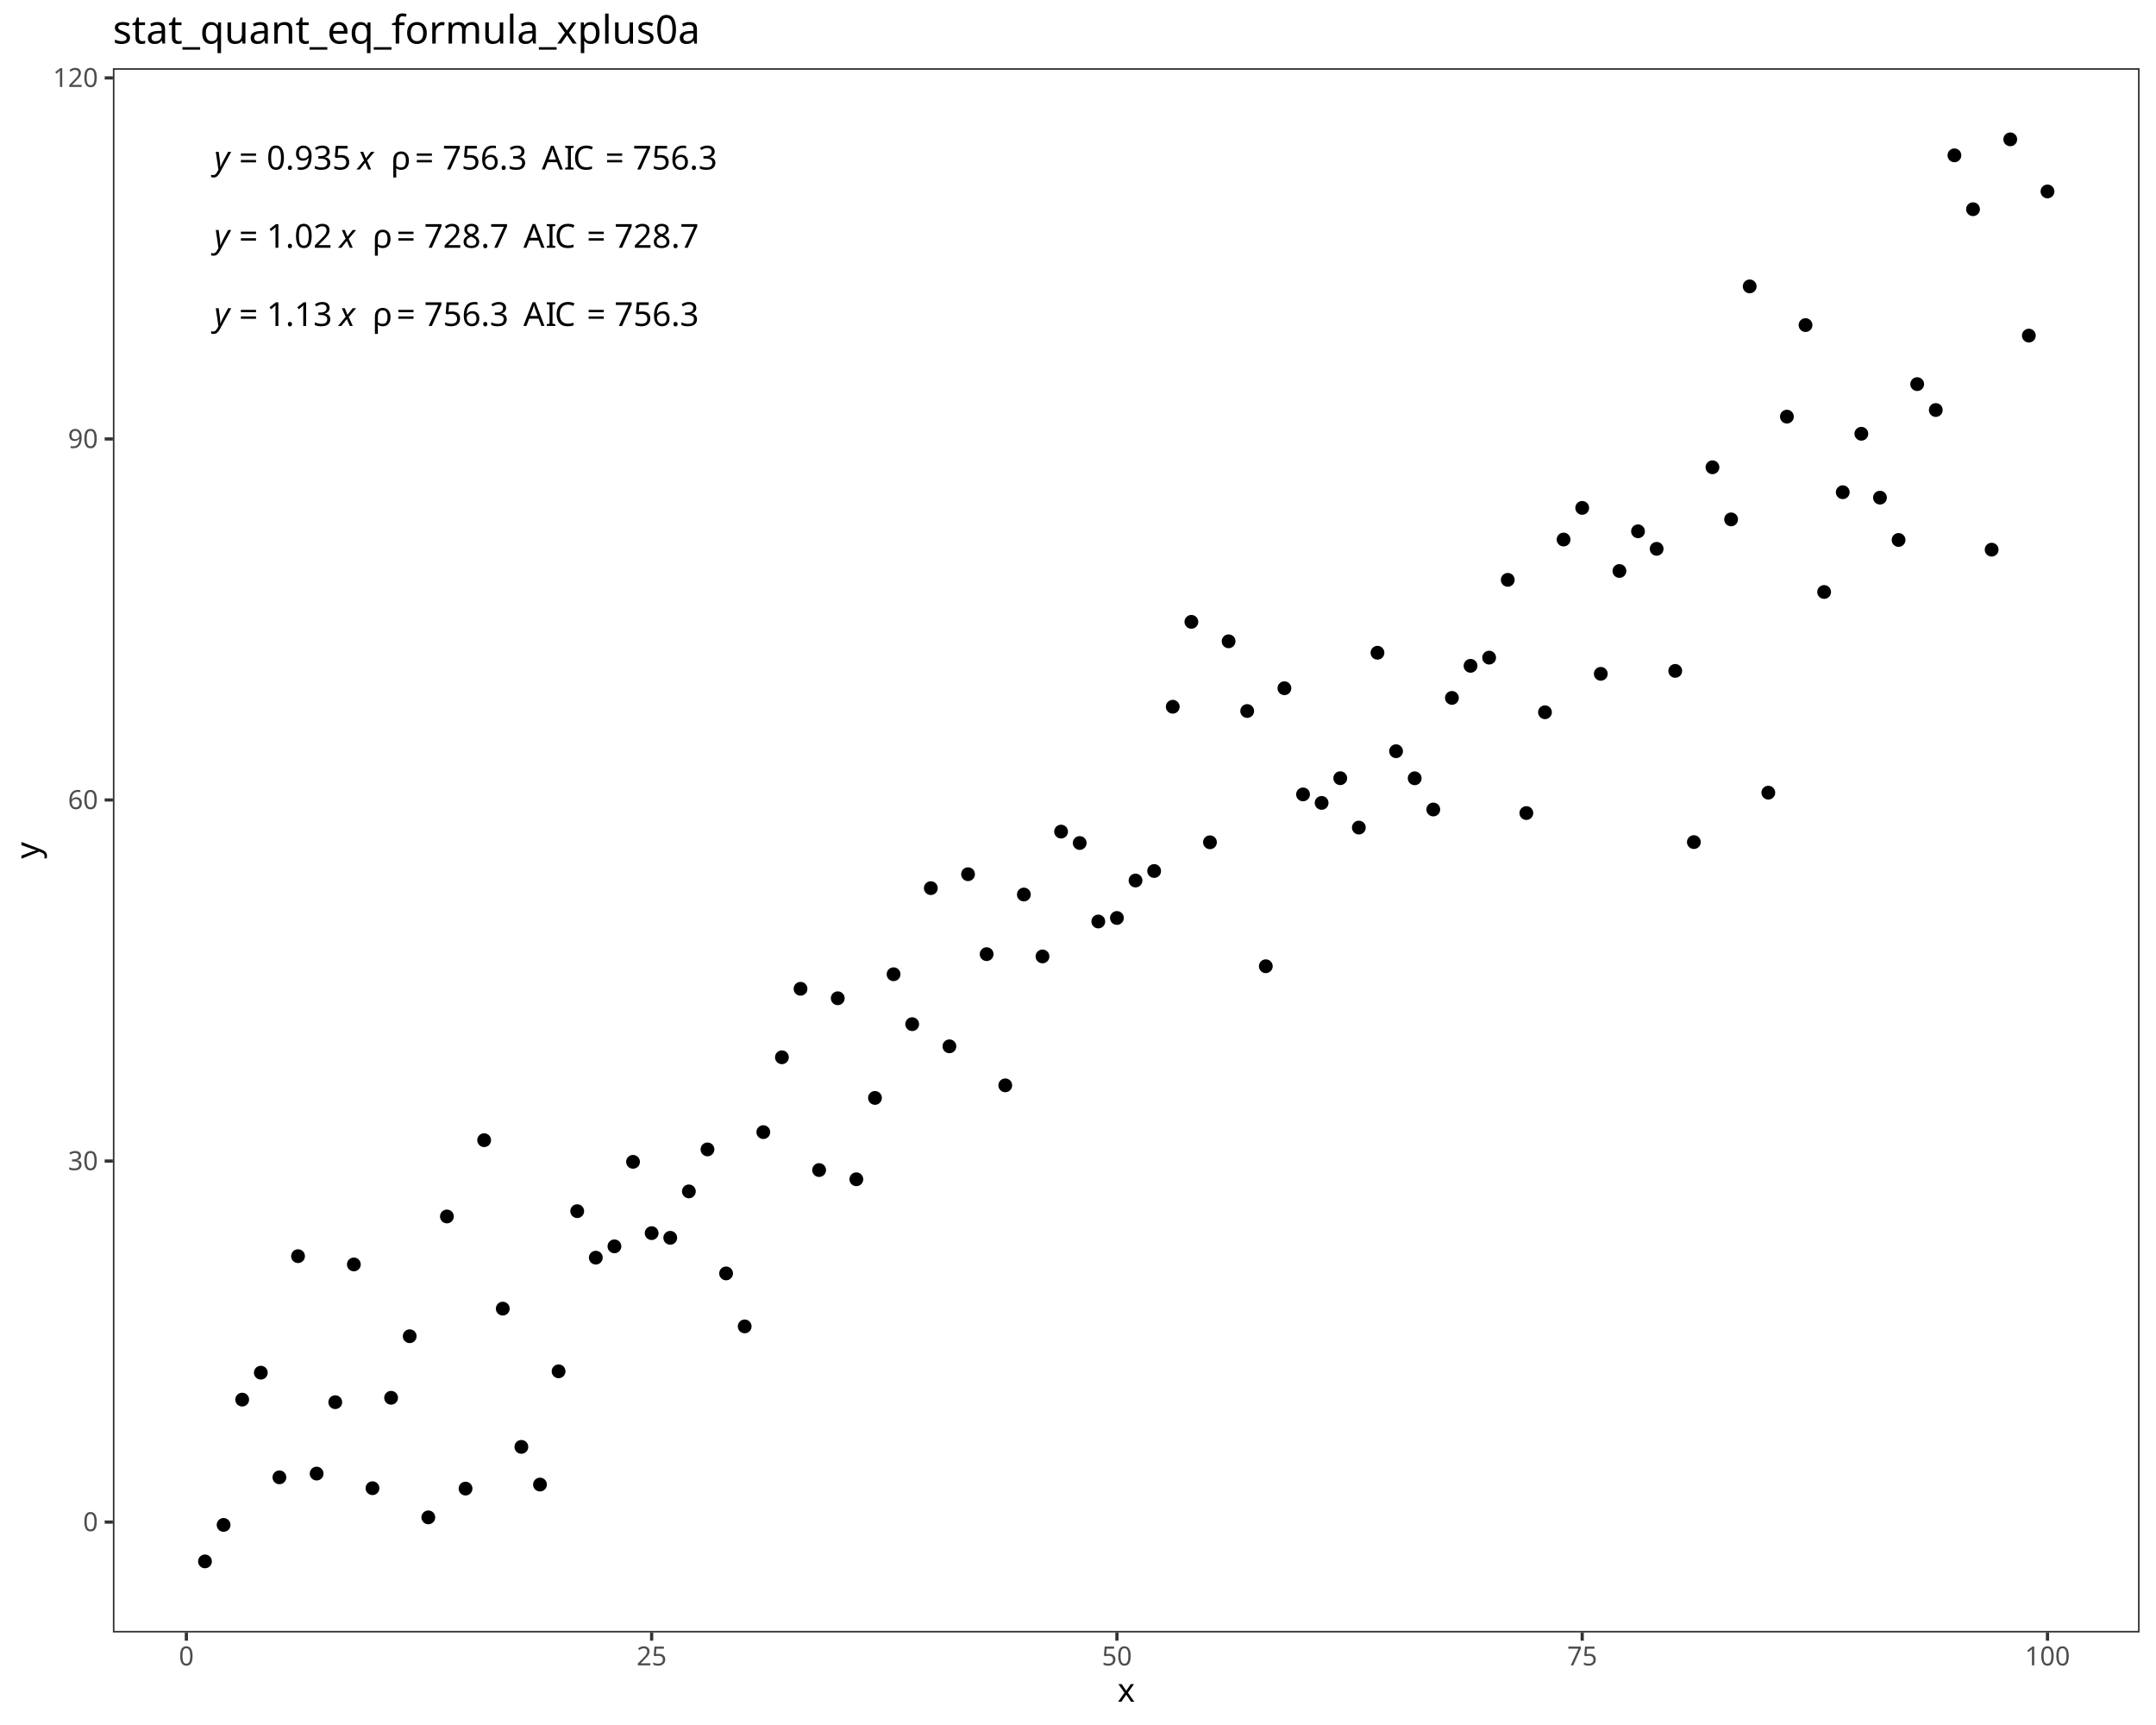
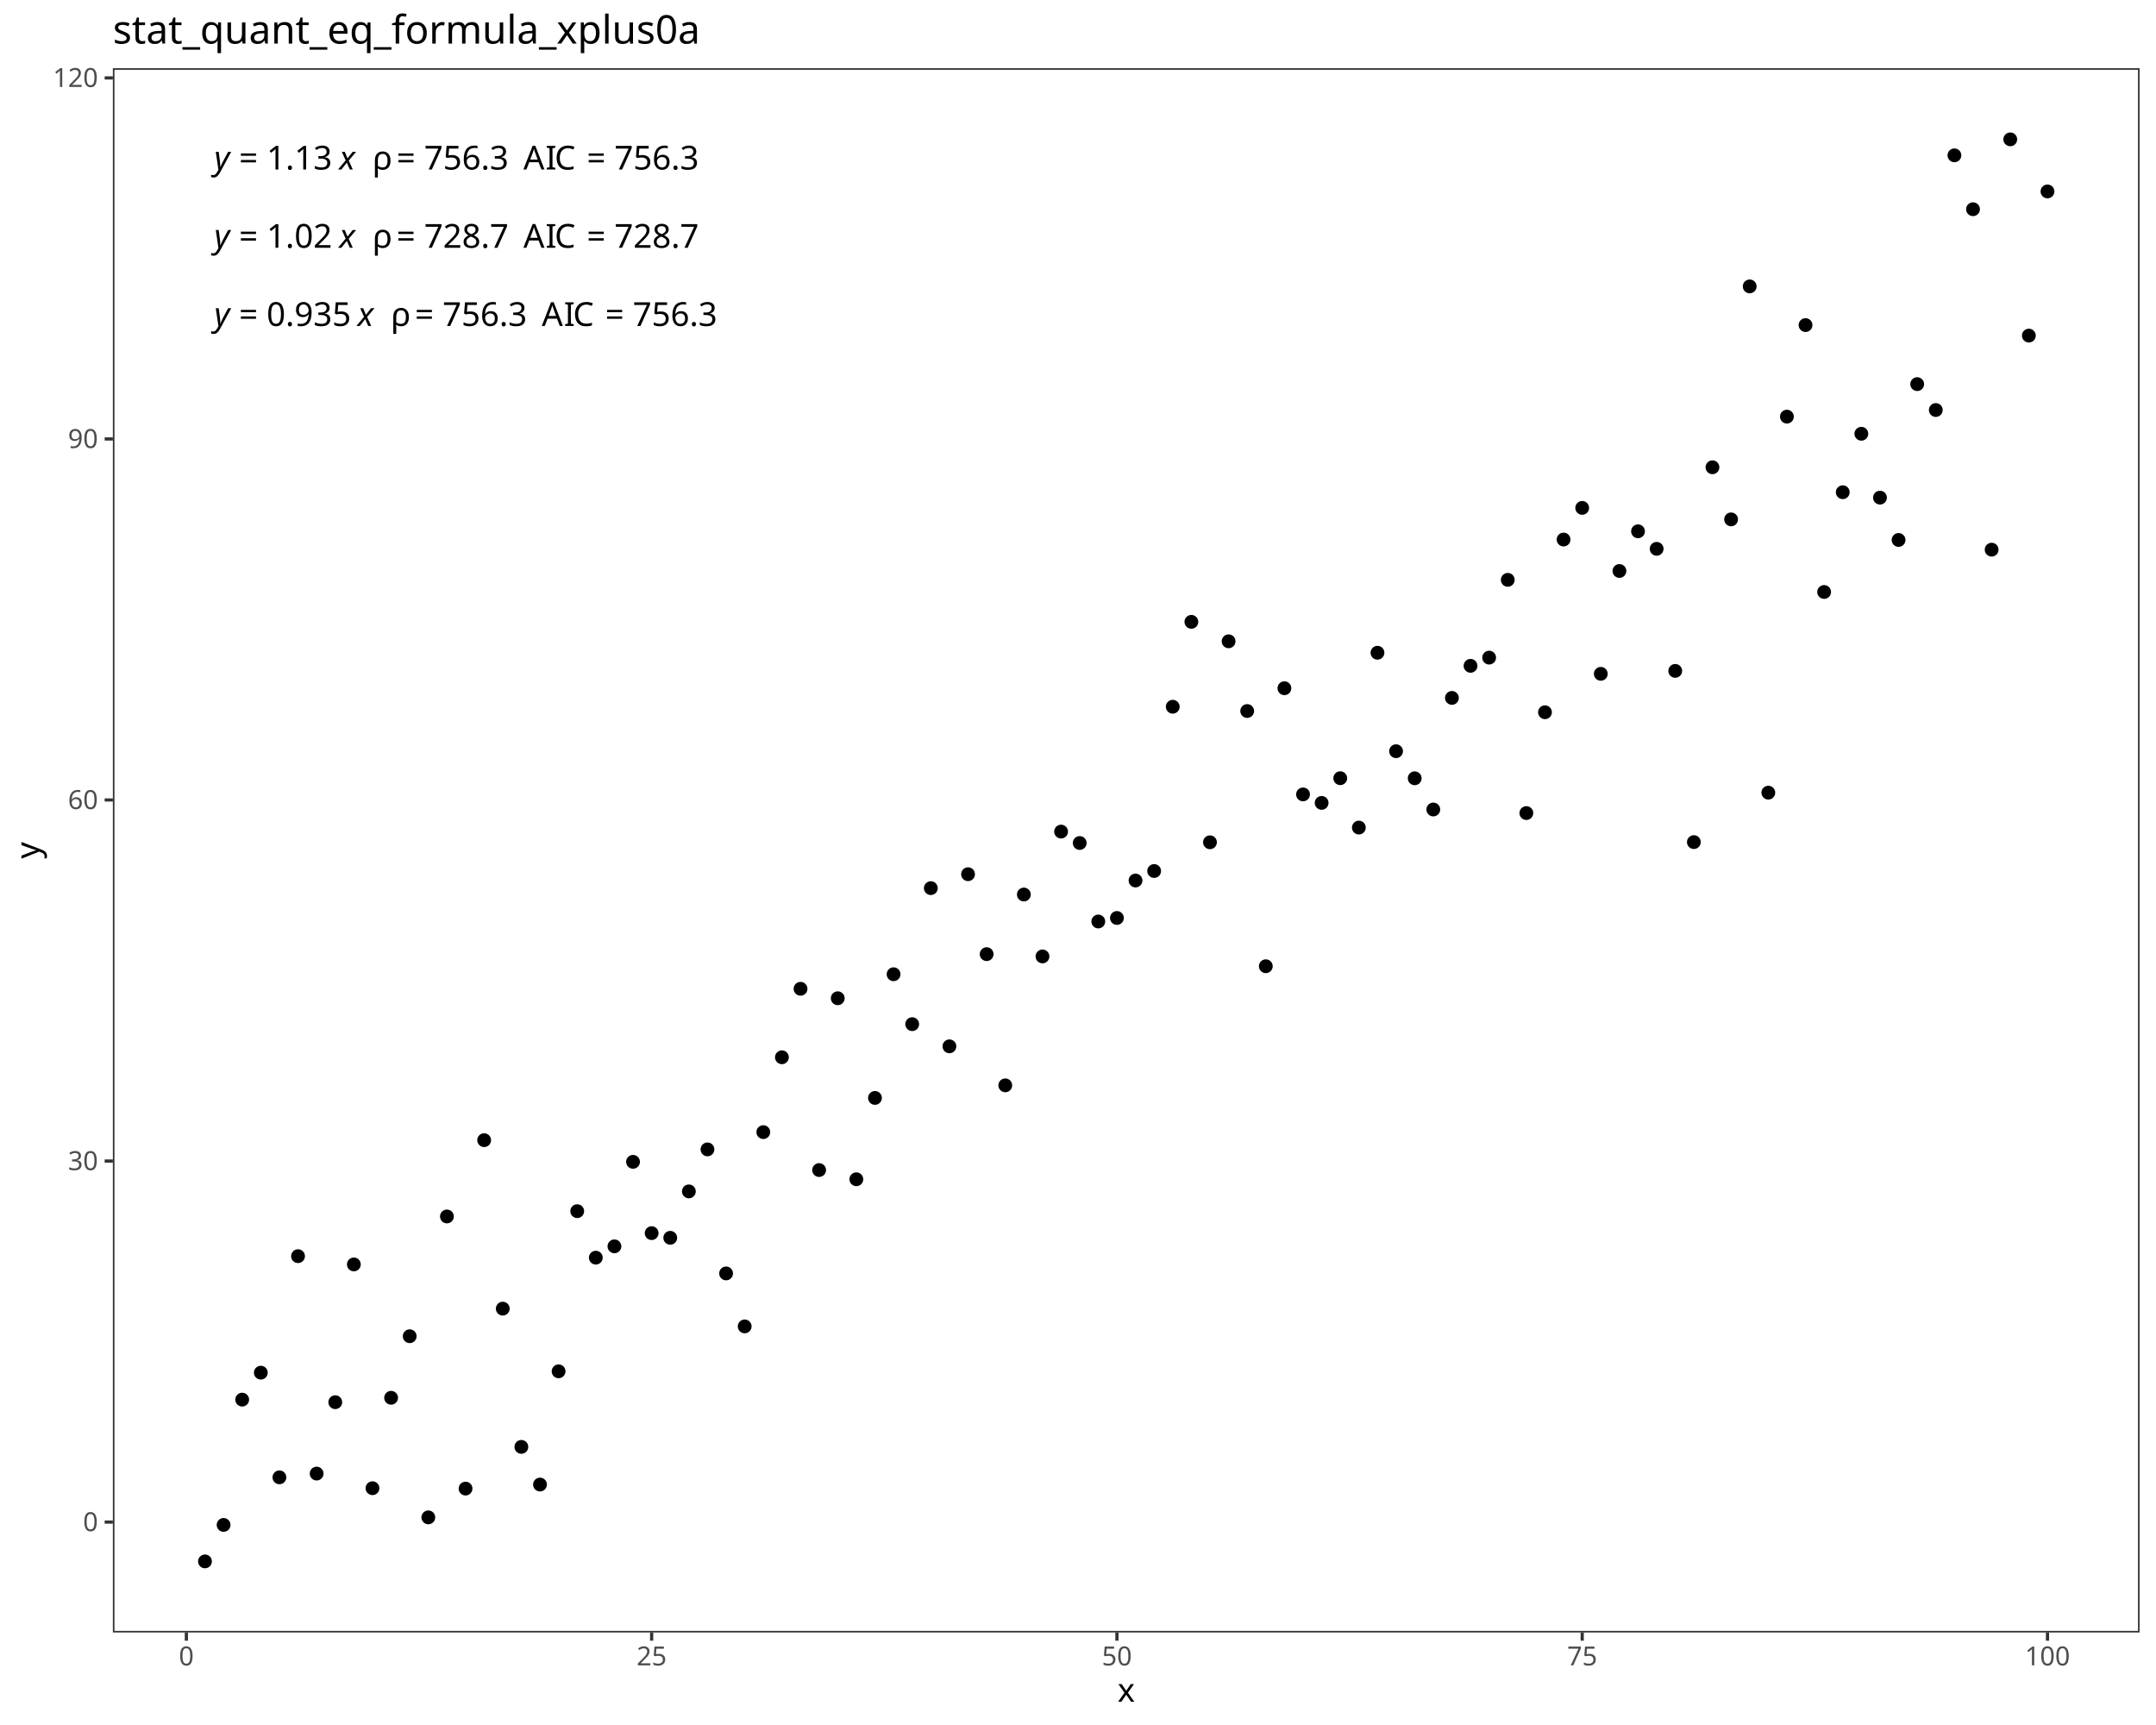
<svg xmlns="http://www.w3.org/2000/svg" class="svglite" data-engine-version="2.0" width="720.00pt" height="576.00pt" viewBox="0 0 720.00 576.00">
  <defs>
    <style type="text/css">
    .svglite line, .svglite polyline, .svglite polygon, .svglite path, .svglite rect, .svglite circle {
      fill: none;
      stroke: #000000;
      stroke-linecap: round;
      stroke-linejoin: round;
      stroke-miterlimit: 10.00;
    }
  </style>
  </defs>
  <rect width="100%" height="100%" style="stroke: none; fill: #FFFFFF;" />
  <defs>
    <clipPath id="cpMC4wMHw3MjAuMDB8MC4wMHw1NzYuMDA=">
      <rect x="0.00" y="0.00" width="720.00" height="576.00" />
    </clipPath>
  </defs>
  <g clip-path="url(#cpMC4wMHw3MjAuMDB8MC4wMHw1NzYuMDA=)">
    <rect x="0.00" y="0.00" width="720.00" height="576.00" style="stroke-width: 1.07; stroke: #FFFFFF; fill: #FFFFFF;" />
  </g>
  <defs>
    <clipPath id="cpMzcuNjl8NzE0LjUyfDIyLjc4fDU0NS4xMQ==">
      <rect x="37.69" y="22.78" width="676.83" height="522.33" />
    </clipPath>
  </defs>
  <g clip-path="url(#cpMzcuNjl8NzE0LjUyfDIyLjc4fDU0NS4xMQ==)">
    <rect x="37.69" y="22.78" width="676.83" height="522.33" style="stroke-width: 1.07; stroke: none; fill: #FFFFFF;" />
    <circle cx="68.45" cy="521.37" r="1.95" style="stroke-width: 0.71; fill: #000000;" />
    <circle cx="74.67" cy="509.19" r="1.95" style="stroke-width: 0.71; fill: #000000;" />
    <circle cx="80.88" cy="467.35" r="1.95" style="stroke-width: 0.71; fill: #000000;" />
    <circle cx="87.10" cy="458.35" r="1.95" style="stroke-width: 0.71; fill: #000000;" />
    <circle cx="93.31" cy="493.30" r="1.95" style="stroke-width: 0.71; fill: #000000;" />
    <circle cx="99.53" cy="419.45" r="1.95" style="stroke-width: 0.71; fill: #000000;" />
    <circle cx="105.74" cy="492.05" r="1.95" style="stroke-width: 0.71; fill: #000000;" />
    <circle cx="111.96" cy="468.21" r="1.95" style="stroke-width: 0.71; fill: #000000;" />
    <circle cx="118.17" cy="422.21" r="1.95" style="stroke-width: 0.71; fill: #000000;" />
    <circle cx="124.39" cy="496.93" r="1.95" style="stroke-width: 0.71; fill: #000000;" />
    <circle cx="130.61" cy="466.74" r="1.95" style="stroke-width: 0.71; fill: #000000;" />
    <circle cx="136.82" cy="446.18" r="1.95" style="stroke-width: 0.71; fill: #000000;" />
    <circle cx="143.04" cy="506.67" r="1.95" style="stroke-width: 0.71; fill: #000000;" />
    <circle cx="149.25" cy="406.19" r="1.95" style="stroke-width: 0.71; fill: #000000;" />
    <circle cx="155.47" cy="497.06" r="1.95" style="stroke-width: 0.71; fill: #000000;" />
    <circle cx="161.68" cy="380.72" r="1.95" style="stroke-width: 0.71; fill: #000000;" />
    <circle cx="167.90" cy="436.97" r="1.95" style="stroke-width: 0.71; fill: #000000;" />
    <circle cx="174.11" cy="483.13" r="1.95" style="stroke-width: 0.71; fill: #000000;" />
    <circle cx="180.33" cy="495.71" r="1.95" style="stroke-width: 0.71; fill: #000000;" />
    <circle cx="186.54" cy="457.90" r="1.95" style="stroke-width: 0.71; fill: #000000;" />
    <circle cx="192.76" cy="404.42" r="1.95" style="stroke-width: 0.71; fill: #000000;" />
    <circle cx="198.97" cy="419.95" r="1.95" style="stroke-width: 0.71; fill: #000000;" />
    <circle cx="205.19" cy="416.17" r="1.95" style="stroke-width: 0.71; fill: #000000;" />
    <circle cx="211.40" cy="387.95" r="1.95" style="stroke-width: 0.71; fill: #000000;" />
    <circle cx="217.62" cy="411.76" r="1.95" style="stroke-width: 0.71; fill: #000000;" />
    <circle cx="223.83" cy="413.32" r="1.95" style="stroke-width: 0.71; fill: #000000;" />
    <circle cx="230.05" cy="397.82" r="1.95" style="stroke-width: 0.71; fill: #000000;" />
    <circle cx="236.26" cy="383.80" r="1.95" style="stroke-width: 0.71; fill: #000000;" />
    <circle cx="242.48" cy="425.21" r="1.95" style="stroke-width: 0.71; fill: #000000;" />
    <circle cx="248.69" cy="442.90" r="1.95" style="stroke-width: 0.71; fill: #000000;" />
    <circle cx="254.91" cy="378.03" r="1.95" style="stroke-width: 0.71; fill: #000000;" />
    <circle cx="261.12" cy="353.04" r="1.95" style="stroke-width: 0.71; fill: #000000;" />
    <circle cx="267.34" cy="330.17" r="1.95" style="stroke-width: 0.71; fill: #000000;" />
    <circle cx="273.55" cy="390.70" r="1.95" style="stroke-width: 0.71; fill: #000000;" />
    <circle cx="279.77" cy="333.33" r="1.95" style="stroke-width: 0.71; fill: #000000;" />
    <circle cx="285.98" cy="393.77" r="1.95" style="stroke-width: 0.71; fill: #000000;" />
    <circle cx="292.20" cy="366.61" r="1.95" style="stroke-width: 0.71; fill: #000000;" />
    <circle cx="298.41" cy="325.31" r="1.95" style="stroke-width: 0.71; fill: #000000;" />
    <circle cx="304.63" cy="341.98" r="1.95" style="stroke-width: 0.71; fill: #000000;" />
    <circle cx="310.85" cy="296.56" r="1.95" style="stroke-width: 0.71; fill: #000000;" />
    <circle cx="317.06" cy="349.38" r="1.95" style="stroke-width: 0.71; fill: #000000;" />
    <circle cx="323.28" cy="291.91" r="1.95" style="stroke-width: 0.71; fill: #000000;" />
    <circle cx="329.49" cy="318.60" r="1.95" style="stroke-width: 0.71; fill: #000000;" />
    <circle cx="335.71" cy="362.41" r="1.95" style="stroke-width: 0.71; fill: #000000;" />
    <circle cx="341.92" cy="298.69" r="1.95" style="stroke-width: 0.71; fill: #000000;" />
    <circle cx="348.14" cy="319.36" r="1.95" style="stroke-width: 0.71; fill: #000000;" />
    <circle cx="354.35" cy="277.68" r="1.95" style="stroke-width: 0.71; fill: #000000;" />
    <circle cx="360.57" cy="281.49" r="1.95" style="stroke-width: 0.71; fill: #000000;" />
    <circle cx="366.78" cy="307.70" r="1.95" style="stroke-width: 0.71; fill: #000000;" />
    <circle cx="373.00" cy="306.52" r="1.95" style="stroke-width: 0.71; fill: #000000;" />
    <circle cx="379.21" cy="294.01" r="1.95" style="stroke-width: 0.71; fill: #000000;" />
    <circle cx="385.43" cy="290.84" r="1.95" style="stroke-width: 0.71; fill: #000000;" />
    <circle cx="391.64" cy="235.99" r="1.95" style="stroke-width: 0.71; fill: #000000;" />
    <circle cx="397.86" cy="207.64" r="1.95" style="stroke-width: 0.71; fill: #000000;" />
    <circle cx="404.07" cy="281.25" r="1.95" style="stroke-width: 0.71; fill: #000000;" />
    <circle cx="410.29" cy="214.14" r="1.95" style="stroke-width: 0.71; fill: #000000;" />
    <circle cx="416.50" cy="237.42" r="1.95" style="stroke-width: 0.71; fill: #000000;" />
    <circle cx="422.72" cy="322.64" r="1.95" style="stroke-width: 0.71; fill: #000000;" />
    <circle cx="428.93" cy="229.81" r="1.95" style="stroke-width: 0.71; fill: #000000;" />
    <circle cx="435.15" cy="265.26" r="1.95" style="stroke-width: 0.71; fill: #000000;" />
    <circle cx="441.36" cy="268.10" r="1.95" style="stroke-width: 0.71; fill: #000000;" />
    <circle cx="447.58" cy="259.85" r="1.95" style="stroke-width: 0.71; fill: #000000;" />
    <circle cx="453.79" cy="276.34" r="1.95" style="stroke-width: 0.71; fill: #000000;" />
    <circle cx="460.01" cy="217.96" r="1.95" style="stroke-width: 0.71; fill: #000000;" />
    <circle cx="466.22" cy="250.84" r="1.95" style="stroke-width: 0.71; fill: #000000;" />
    <circle cx="472.44" cy="259.88" r="1.95" style="stroke-width: 0.71; fill: #000000;" />
    <circle cx="478.65" cy="270.30" r="1.95" style="stroke-width: 0.71; fill: #000000;" />
    <circle cx="484.87" cy="233.04" r="1.95" style="stroke-width: 0.71; fill: #000000;" />
    <circle cx="491.09" cy="222.33" r="1.95" style="stroke-width: 0.71; fill: #000000;" />
    <circle cx="497.30" cy="219.59" r="1.95" style="stroke-width: 0.71; fill: #000000;" />
    <circle cx="503.52" cy="193.62" r="1.95" style="stroke-width: 0.71; fill: #000000;" />
    <circle cx="509.73" cy="271.49" r="1.95" style="stroke-width: 0.71; fill: #000000;" />
    <circle cx="515.95" cy="237.83" r="1.95" style="stroke-width: 0.71; fill: #000000;" />
    <circle cx="522.16" cy="180.16" r="1.95" style="stroke-width: 0.71; fill: #000000;" />
    <circle cx="528.38" cy="169.59" r="1.95" style="stroke-width: 0.71; fill: #000000;" />
    <circle cx="534.59" cy="225.00" r="1.95" style="stroke-width: 0.71; fill: #000000;" />
    <circle cx="540.81" cy="190.66" r="1.95" style="stroke-width: 0.71; fill: #000000;" />
    <circle cx="547.02" cy="177.41" r="1.95" style="stroke-width: 0.71; fill: #000000;" />
    <circle cx="553.24" cy="183.26" r="1.95" style="stroke-width: 0.71; fill: #000000;" />
    <circle cx="559.45" cy="224.02" r="1.95" style="stroke-width: 0.71; fill: #000000;" />
    <circle cx="565.67" cy="281.19" r="1.95" style="stroke-width: 0.71; fill: #000000;" />
    <circle cx="571.88" cy="156.03" r="1.95" style="stroke-width: 0.71; fill: #000000;" />
    <circle cx="578.10" cy="173.43" r="1.95" style="stroke-width: 0.71; fill: #000000;" />
    <circle cx="584.31" cy="95.63" r="1.95" style="stroke-width: 0.71; fill: #000000;" />
    <circle cx="590.53" cy="264.68" r="1.95" style="stroke-width: 0.71; fill: #000000;" />
    <circle cx="596.74" cy="139.12" r="1.95" style="stroke-width: 0.71; fill: #000000;" />
    <circle cx="602.96" cy="108.55" r="1.95" style="stroke-width: 0.71; fill: #000000;" />
    <circle cx="609.17" cy="197.67" r="1.95" style="stroke-width: 0.71; fill: #000000;" />
    <circle cx="615.39" cy="164.36" r="1.95" style="stroke-width: 0.71; fill: #000000;" />
    <circle cx="621.60" cy="144.84" r="1.95" style="stroke-width: 0.71; fill: #000000;" />
    <circle cx="627.82" cy="166.17" r="1.95" style="stroke-width: 0.71; fill: #000000;" />
    <circle cx="634.03" cy="180.30" r="1.95" style="stroke-width: 0.71; fill: #000000;" />
    <circle cx="640.25" cy="128.26" r="1.95" style="stroke-width: 0.71; fill: #000000;" />
    <circle cx="646.46" cy="136.91" r="1.95" style="stroke-width: 0.71; fill: #000000;" />
    <circle cx="652.68" cy="51.87" r="1.95" style="stroke-width: 0.71; fill: #000000;" />
    <circle cx="658.89" cy="69.86" r="1.95" style="stroke-width: 0.71; fill: #000000;" />
    <circle cx="665.11" cy="183.54" r="1.95" style="stroke-width: 0.71; fill: #000000;" />
    <circle cx="671.33" cy="46.53" r="1.95" style="stroke-width: 0.71; fill: #000000;" />
    <circle cx="677.54" cy="112.06" r="1.95" style="stroke-width: 0.71; fill: #000000;" />
    <circle cx="683.76" cy="63.92" r="1.95" style="stroke-width: 0.71; fill: #000000;" />
-     <text x="71.53" y="56.61" style="font-size: 11.04px; font-style: italic; font-family: sans;" textLength="5.52px" lengthAdjust="spacingAndGlyphs">y</text>
-     <text x="77.05" y="56.61" style="font-size: 11.04px; font-family: sans;" textLength="2.76px" lengthAdjust="spacingAndGlyphs"> </text>
-     <text x="79.82" y="56.61" style="font-size: 11.04px; font-family: sans;" textLength="6.45px" lengthAdjust="spacingAndGlyphs">=</text>
-     <text x="86.27" y="56.61" style="font-size: 11.04px; font-family: sans;" textLength="2.76px" lengthAdjust="spacingAndGlyphs"> </text>
-     <text x="89.03" y="56.61" style="font-size: 11.04px; font-family: sans;" textLength="27.63px" lengthAdjust="spacingAndGlyphs">0.935</text>
-     <text x="116.66" y="56.61" style="font-size: 11.04px; font-family: sans;" textLength="2.76px" lengthAdjust="spacingAndGlyphs"> </text>
-     <text x="119.42" y="56.61" style="font-size: 11.04px; font-style: italic; font-family: sans;" textLength="5.52px" lengthAdjust="spacingAndGlyphs">x</text>
-     <text x="124.94" y="56.61" style="font-size: 11.04px; font-family: sans;" textLength="2.76px" lengthAdjust="spacingAndGlyphs"> </text>
-     <text x="127.71" y="56.61" style="font-size: 11.04px; font-family: sans;" textLength="2.76px" lengthAdjust="spacingAndGlyphs"> </text>
-     <text x="130.47" y="56.61" style="font-size: 11.04px; font-family: sans;" textLength="5.33px" lengthAdjust="spacingAndGlyphs">ρ</text>
-     <text x="135.80" y="56.61" style="font-size: 11.04px; font-family: sans;" textLength="2.76px" lengthAdjust="spacingAndGlyphs"> </text>
-     <text x="138.56" y="56.61" style="font-size: 11.04px; font-family: sans;" textLength="6.45px" lengthAdjust="spacingAndGlyphs">=</text>
-     <text x="145.01" y="56.61" style="font-size: 11.04px; font-family: sans;" textLength="2.76px" lengthAdjust="spacingAndGlyphs"> </text>
-     <text x="147.78" y="56.61" style="font-size: 11.04px; font-family: sans;" textLength="27.63px" lengthAdjust="spacingAndGlyphs">756.3</text>
-     <text x="175.40" y="56.61" style="font-size: 11.04px; font-family: sans;" textLength="2.76px" lengthAdjust="spacingAndGlyphs"> </text>
-     <text x="178.17" y="56.61" style="font-size: 11.04px; font-family: sans;" textLength="2.76px" lengthAdjust="spacingAndGlyphs"> </text>
-     <text x="180.93" y="56.61" style="font-size: 11.04px; font-family: sans;" textLength="7.37px" lengthAdjust="spacingAndGlyphs">A</text>
-     <text x="188.29" y="56.61" style="font-size: 11.04px; font-family: sans;" textLength="3.07px" lengthAdjust="spacingAndGlyphs">I</text>
-     <text x="191.36" y="56.61" style="font-size: 11.04px; font-family: sans;" textLength="7.98px" lengthAdjust="spacingAndGlyphs">C</text>
-     <text x="199.34" y="56.61" style="font-size: 11.04px; font-family: sans;" textLength="2.76px" lengthAdjust="spacingAndGlyphs"> </text>
-     <text x="202.10" y="56.61" style="font-size: 11.04px; font-family: sans;" textLength="6.45px" lengthAdjust="spacingAndGlyphs">=</text>
-     <text x="208.55" y="56.61" style="font-size: 11.04px; font-family: sans;" textLength="2.76px" lengthAdjust="spacingAndGlyphs"> </text>
-     <text x="211.31" y="56.61" style="font-size: 11.04px; font-family: sans;" textLength="27.63px" lengthAdjust="spacingAndGlyphs">756.3</text>
+     <text x="71.53" y="108.84" style="font-size: 11.04px; font-style: italic; font-family: sans;" textLength="5.52px" lengthAdjust="spacingAndGlyphs">y</text>
+     <text x="77.05" y="108.84" style="font-size: 11.04px; font-family: sans;" textLength="2.76px" lengthAdjust="spacingAndGlyphs"> </text>
+     <text x="79.82" y="108.84" style="font-size: 11.04px; font-family: sans;" textLength="6.45px" lengthAdjust="spacingAndGlyphs">=</text>
+     <text x="86.27" y="108.84" style="font-size: 11.04px; font-family: sans;" textLength="2.76px" lengthAdjust="spacingAndGlyphs"> </text>
+     <text x="89.03" y="108.84" style="font-size: 11.04px; font-family: sans;" textLength="27.63px" lengthAdjust="spacingAndGlyphs">0.935</text>
+     <text x="116.66" y="108.84" style="font-size: 11.04px; font-family: sans;" textLength="2.76px" lengthAdjust="spacingAndGlyphs"> </text>
+     <text x="119.42" y="108.84" style="font-size: 11.04px; font-style: italic; font-family: sans;" textLength="5.52px" lengthAdjust="spacingAndGlyphs">x</text>
+     <text x="124.94" y="108.84" style="font-size: 11.04px; font-family: sans;" textLength="2.76px" lengthAdjust="spacingAndGlyphs"> </text>
+     <text x="127.71" y="108.84" style="font-size: 11.04px; font-family: sans;" textLength="2.76px" lengthAdjust="spacingAndGlyphs"> </text>
+     <text x="130.47" y="108.84" style="font-size: 11.04px; font-family: sans;" textLength="5.33px" lengthAdjust="spacingAndGlyphs">ρ</text>
+     <text x="135.80" y="108.84" style="font-size: 11.04px; font-family: sans;" textLength="2.76px" lengthAdjust="spacingAndGlyphs"> </text>
+     <text x="138.56" y="108.84" style="font-size: 11.04px; font-family: sans;" textLength="6.45px" lengthAdjust="spacingAndGlyphs">=</text>
+     <text x="145.01" y="108.84" style="font-size: 11.04px; font-family: sans;" textLength="2.76px" lengthAdjust="spacingAndGlyphs"> </text>
+     <text x="147.78" y="108.84" style="font-size: 11.04px; font-family: sans;" textLength="27.63px" lengthAdjust="spacingAndGlyphs">756.3</text>
+     <text x="175.40" y="108.84" style="font-size: 11.04px; font-family: sans;" textLength="2.76px" lengthAdjust="spacingAndGlyphs"> </text>
+     <text x="178.17" y="108.84" style="font-size: 11.04px; font-family: sans;" textLength="2.76px" lengthAdjust="spacingAndGlyphs"> </text>
+     <text x="180.93" y="108.84" style="font-size: 11.04px; font-family: sans;" textLength="7.37px" lengthAdjust="spacingAndGlyphs">A</text>
+     <text x="188.29" y="108.84" style="font-size: 11.04px; font-family: sans;" textLength="3.07px" lengthAdjust="spacingAndGlyphs">I</text>
+     <text x="191.36" y="108.84" style="font-size: 11.04px; font-family: sans;" textLength="7.98px" lengthAdjust="spacingAndGlyphs">C</text>
+     <text x="199.34" y="108.84" style="font-size: 11.04px; font-family: sans;" textLength="2.76px" lengthAdjust="spacingAndGlyphs"> </text>
+     <text x="202.10" y="108.84" style="font-size: 11.04px; font-family: sans;" textLength="6.45px" lengthAdjust="spacingAndGlyphs">=</text>
+     <text x="208.55" y="108.84" style="font-size: 11.04px; font-family: sans;" textLength="2.76px" lengthAdjust="spacingAndGlyphs"> </text>
+     <text x="211.31" y="108.84" style="font-size: 11.04px; font-family: sans;" textLength="27.63px" lengthAdjust="spacingAndGlyphs">756.3</text>
    <text x="71.53" y="82.73" style="font-size: 11.04px; font-style: italic; font-family: sans;" textLength="5.52px" lengthAdjust="spacingAndGlyphs">y</text>
    <text x="77.05" y="82.73" style="font-size: 11.04px; font-family: sans;" textLength="2.76px" lengthAdjust="spacingAndGlyphs"> </text>
    <text x="79.82" y="82.73" style="font-size: 11.04px; font-family: sans;" textLength="6.45px" lengthAdjust="spacingAndGlyphs">=</text>
    <text x="86.27" y="82.73" style="font-size: 11.04px; font-family: sans;" textLength="2.76px" lengthAdjust="spacingAndGlyphs"> </text>
    <text x="89.03" y="82.73" style="font-size: 11.04px; font-family: sans;" textLength="21.49px" lengthAdjust="spacingAndGlyphs">1.02</text>
    <text x="110.52" y="82.73" style="font-size: 11.04px; font-family: sans;" textLength="2.76px" lengthAdjust="spacingAndGlyphs"> </text>
    <text x="113.28" y="82.73" style="font-size: 11.04px; font-style: italic; font-family: sans;" textLength="5.52px" lengthAdjust="spacingAndGlyphs">x</text>
    <text x="118.80" y="82.73" style="font-size: 11.04px; font-family: sans;" textLength="2.76px" lengthAdjust="spacingAndGlyphs"> </text>
    <text x="121.57" y="82.73" style="font-size: 11.04px; font-family: sans;" textLength="2.76px" lengthAdjust="spacingAndGlyphs"> </text>
    <text x="124.33" y="82.73" style="font-size: 11.04px; font-family: sans;" textLength="5.33px" lengthAdjust="spacingAndGlyphs">ρ</text>
    <text x="129.66" y="82.73" style="font-size: 11.04px; font-family: sans;" textLength="2.76px" lengthAdjust="spacingAndGlyphs"> </text>
    <text x="132.42" y="82.73" style="font-size: 11.04px; font-family: sans;" textLength="6.45px" lengthAdjust="spacingAndGlyphs">=</text>
    <text x="138.87" y="82.73" style="font-size: 11.04px; font-family: sans;" textLength="2.76px" lengthAdjust="spacingAndGlyphs"> </text>
    <text x="141.64" y="82.73" style="font-size: 11.04px; font-family: sans;" textLength="27.63px" lengthAdjust="spacingAndGlyphs">728.7</text>
    <text x="169.26" y="82.73" style="font-size: 11.04px; font-family: sans;" textLength="2.76px" lengthAdjust="spacingAndGlyphs"> </text>
    <text x="172.03" y="82.73" style="font-size: 11.04px; font-family: sans;" textLength="2.76px" lengthAdjust="spacingAndGlyphs"> </text>
    <text x="174.79" y="82.73" style="font-size: 11.04px; font-family: sans;" textLength="7.37px" lengthAdjust="spacingAndGlyphs">A</text>
    <text x="182.15" y="82.73" style="font-size: 11.04px; font-family: sans;" textLength="3.07px" lengthAdjust="spacingAndGlyphs">I</text>
    <text x="185.22" y="82.73" style="font-size: 11.04px; font-family: sans;" textLength="7.98px" lengthAdjust="spacingAndGlyphs">C</text>
    <text x="193.20" y="82.73" style="font-size: 11.04px; font-family: sans;" textLength="2.76px" lengthAdjust="spacingAndGlyphs"> </text>
    <text x="195.96" y="82.73" style="font-size: 11.04px; font-family: sans;" textLength="6.45px" lengthAdjust="spacingAndGlyphs">=</text>
    <text x="202.41" y="82.73" style="font-size: 11.04px; font-family: sans;" textLength="2.76px" lengthAdjust="spacingAndGlyphs"> </text>
    <text x="205.17" y="82.73" style="font-size: 11.04px; font-family: sans;" textLength="27.63px" lengthAdjust="spacingAndGlyphs">728.7</text>
-     <text x="71.53" y="108.84" style="font-size: 11.04px; font-style: italic; font-family: sans;" textLength="5.52px" lengthAdjust="spacingAndGlyphs">y</text>
-     <text x="77.05" y="108.84" style="font-size: 11.04px; font-family: sans;" textLength="2.76px" lengthAdjust="spacingAndGlyphs"> </text>
-     <text x="79.82" y="108.84" style="font-size: 11.04px; font-family: sans;" textLength="6.45px" lengthAdjust="spacingAndGlyphs">=</text>
-     <text x="86.27" y="108.84" style="font-size: 11.04px; font-family: sans;" textLength="2.76px" lengthAdjust="spacingAndGlyphs"> </text>
-     <text x="89.03" y="108.84" style="font-size: 11.04px; font-family: sans;" textLength="21.49px" lengthAdjust="spacingAndGlyphs">1.13</text>
-     <text x="110.52" y="108.84" style="font-size: 11.04px; font-family: sans;" textLength="2.76px" lengthAdjust="spacingAndGlyphs"> </text>
-     <text x="113.28" y="108.84" style="font-size: 11.04px; font-style: italic; font-family: sans;" textLength="5.52px" lengthAdjust="spacingAndGlyphs">x</text>
-     <text x="118.80" y="108.84" style="font-size: 11.04px; font-family: sans;" textLength="2.76px" lengthAdjust="spacingAndGlyphs"> </text>
-     <text x="121.57" y="108.84" style="font-size: 11.04px; font-family: sans;" textLength="2.76px" lengthAdjust="spacingAndGlyphs"> </text>
-     <text x="124.33" y="108.84" style="font-size: 11.04px; font-family: sans;" textLength="5.33px" lengthAdjust="spacingAndGlyphs">ρ</text>
-     <text x="129.66" y="108.84" style="font-size: 11.04px; font-family: sans;" textLength="2.76px" lengthAdjust="spacingAndGlyphs"> </text>
-     <text x="132.42" y="108.84" style="font-size: 11.04px; font-family: sans;" textLength="6.45px" lengthAdjust="spacingAndGlyphs">=</text>
-     <text x="138.87" y="108.84" style="font-size: 11.04px; font-family: sans;" textLength="2.76px" lengthAdjust="spacingAndGlyphs"> </text>
-     <text x="141.64" y="108.84" style="font-size: 11.04px; font-family: sans;" textLength="27.63px" lengthAdjust="spacingAndGlyphs">756.3</text>
-     <text x="169.26" y="108.84" style="font-size: 11.04px; font-family: sans;" textLength="2.76px" lengthAdjust="spacingAndGlyphs"> </text>
-     <text x="172.03" y="108.84" style="font-size: 11.04px; font-family: sans;" textLength="2.76px" lengthAdjust="spacingAndGlyphs"> </text>
-     <text x="174.79" y="108.84" style="font-size: 11.04px; font-family: sans;" textLength="7.37px" lengthAdjust="spacingAndGlyphs">A</text>
-     <text x="182.15" y="108.84" style="font-size: 11.04px; font-family: sans;" textLength="3.07px" lengthAdjust="spacingAndGlyphs">I</text>
-     <text x="185.22" y="108.84" style="font-size: 11.04px; font-family: sans;" textLength="7.98px" lengthAdjust="spacingAndGlyphs">C</text>
-     <text x="193.20" y="108.84" style="font-size: 11.04px; font-family: sans;" textLength="2.76px" lengthAdjust="spacingAndGlyphs"> </text>
-     <text x="195.96" y="108.84" style="font-size: 11.04px; font-family: sans;" textLength="6.45px" lengthAdjust="spacingAndGlyphs">=</text>
-     <text x="202.41" y="108.84" style="font-size: 11.04px; font-family: sans;" textLength="2.76px" lengthAdjust="spacingAndGlyphs"> </text>
-     <text x="205.17" y="108.84" style="font-size: 11.04px; font-family: sans;" textLength="27.63px" lengthAdjust="spacingAndGlyphs">756.3</text>
+     <text x="71.53" y="56.61" style="font-size: 11.04px; font-style: italic; font-family: sans;" textLength="5.52px" lengthAdjust="spacingAndGlyphs">y</text>
+     <text x="77.05" y="56.61" style="font-size: 11.04px; font-family: sans;" textLength="2.76px" lengthAdjust="spacingAndGlyphs"> </text>
+     <text x="79.82" y="56.61" style="font-size: 11.04px; font-family: sans;" textLength="6.45px" lengthAdjust="spacingAndGlyphs">=</text>
+     <text x="86.27" y="56.61" style="font-size: 11.04px; font-family: sans;" textLength="2.76px" lengthAdjust="spacingAndGlyphs"> </text>
+     <text x="89.03" y="56.61" style="font-size: 11.04px; font-family: sans;" textLength="21.49px" lengthAdjust="spacingAndGlyphs">1.13</text>
+     <text x="110.52" y="56.61" style="font-size: 11.04px; font-family: sans;" textLength="2.76px" lengthAdjust="spacingAndGlyphs"> </text>
+     <text x="113.28" y="56.61" style="font-size: 11.04px; font-style: italic; font-family: sans;" textLength="5.52px" lengthAdjust="spacingAndGlyphs">x</text>
+     <text x="118.80" y="56.61" style="font-size: 11.04px; font-family: sans;" textLength="2.76px" lengthAdjust="spacingAndGlyphs"> </text>
+     <text x="121.57" y="56.61" style="font-size: 11.04px; font-family: sans;" textLength="2.76px" lengthAdjust="spacingAndGlyphs"> </text>
+     <text x="124.33" y="56.61" style="font-size: 11.04px; font-family: sans;" textLength="5.33px" lengthAdjust="spacingAndGlyphs">ρ</text>
+     <text x="129.66" y="56.61" style="font-size: 11.04px; font-family: sans;" textLength="2.76px" lengthAdjust="spacingAndGlyphs"> </text>
+     <text x="132.42" y="56.61" style="font-size: 11.04px; font-family: sans;" textLength="6.45px" lengthAdjust="spacingAndGlyphs">=</text>
+     <text x="138.87" y="56.61" style="font-size: 11.04px; font-family: sans;" textLength="2.76px" lengthAdjust="spacingAndGlyphs"> </text>
+     <text x="141.64" y="56.61" style="font-size: 11.04px; font-family: sans;" textLength="27.63px" lengthAdjust="spacingAndGlyphs">756.3</text>
+     <text x="169.26" y="56.61" style="font-size: 11.04px; font-family: sans;" textLength="2.76px" lengthAdjust="spacingAndGlyphs"> </text>
+     <text x="172.03" y="56.61" style="font-size: 11.04px; font-family: sans;" textLength="2.76px" lengthAdjust="spacingAndGlyphs"> </text>
+     <text x="174.79" y="56.61" style="font-size: 11.04px; font-family: sans;" textLength="7.37px" lengthAdjust="spacingAndGlyphs">A</text>
+     <text x="182.15" y="56.61" style="font-size: 11.04px; font-family: sans;" textLength="3.07px" lengthAdjust="spacingAndGlyphs">I</text>
+     <text x="185.22" y="56.61" style="font-size: 11.04px; font-family: sans;" textLength="7.98px" lengthAdjust="spacingAndGlyphs">C</text>
+     <text x="193.20" y="56.61" style="font-size: 11.04px; font-family: sans;" textLength="2.76px" lengthAdjust="spacingAndGlyphs"> </text>
+     <text x="195.96" y="56.61" style="font-size: 11.04px; font-family: sans;" textLength="6.45px" lengthAdjust="spacingAndGlyphs">=</text>
+     <text x="202.41" y="56.61" style="font-size: 11.04px; font-family: sans;" textLength="2.76px" lengthAdjust="spacingAndGlyphs"> </text>
+     <text x="205.17" y="56.61" style="font-size: 11.04px; font-family: sans;" textLength="27.63px" lengthAdjust="spacingAndGlyphs">756.3</text>
    <rect x="37.69" y="22.78" width="676.83" height="522.33" style="stroke-width: 1.07; stroke: #333333;" />
  </g>
  <g clip-path="url(#cpMC4wMHw3MjAuMDB8MC4wMHw1NzYuMDA=)">
    <text x="32.76" y="511.27" text-anchor="end" style="font-size: 8.80px; fill: #4D4D4D; font-family: sans;" textLength="4.89px" lengthAdjust="spacingAndGlyphs">0</text>
    <text x="32.76" y="390.71" text-anchor="end" style="font-size: 8.80px; fill: #4D4D4D; font-family: sans;" textLength="9.79px" lengthAdjust="spacingAndGlyphs">30</text>
    <text x="32.76" y="270.15" text-anchor="end" style="font-size: 8.80px; fill: #4D4D4D; font-family: sans;" textLength="9.79px" lengthAdjust="spacingAndGlyphs">60</text>
    <text x="32.76" y="149.59" text-anchor="end" style="font-size: 8.80px; fill: #4D4D4D; font-family: sans;" textLength="9.79px" lengthAdjust="spacingAndGlyphs">90</text>
    <text x="32.76" y="29.04" text-anchor="end" style="font-size: 8.80px; fill: #4D4D4D; font-family: sans;" textLength="14.68px" lengthAdjust="spacingAndGlyphs">120</text>
    <polyline points="34.95,508.24 37.69,508.24 " style="stroke-width: 1.07; stroke: #333333; stroke-linecap: butt;" />
    <polyline points="34.95,387.68 37.69,387.68 " style="stroke-width: 1.07; stroke: #333333; stroke-linecap: butt;" />
    <polyline points="34.95,267.12 37.69,267.12 " style="stroke-width: 1.07; stroke: #333333; stroke-linecap: butt;" />
    <polyline points="34.95,146.57 37.69,146.57 " style="stroke-width: 1.07; stroke: #333333; stroke-linecap: butt;" />
    <polyline points="34.95,26.01 37.69,26.01 " style="stroke-width: 1.07; stroke: #333333; stroke-linecap: butt;" />
    <polyline points="62.24,547.85 62.24,545.11 " style="stroke-width: 1.07; stroke: #333333; stroke-linecap: butt;" />
    <polyline points="217.62,547.85 217.62,545.11 " style="stroke-width: 1.07; stroke: #333333; stroke-linecap: butt;" />
    <polyline points="373.00,547.85 373.00,545.11 " style="stroke-width: 1.07; stroke: #333333; stroke-linecap: butt;" />
    <polyline points="528.38,547.85 528.38,545.11 " style="stroke-width: 1.07; stroke: #333333; stroke-linecap: butt;" />
    <polyline points="683.76,547.85 683.76,545.11 " style="stroke-width: 1.07; stroke: #333333; stroke-linecap: butt;" />
    <text x="62.24" y="556.10" text-anchor="middle" style="font-size: 8.80px; fill: #4D4D4D; font-family: sans;" textLength="4.89px" lengthAdjust="spacingAndGlyphs">0</text>
    <text x="217.62" y="556.10" text-anchor="middle" style="font-size: 8.80px; fill: #4D4D4D; font-family: sans;" textLength="9.79px" lengthAdjust="spacingAndGlyphs">25</text>
    <text x="373.00" y="556.10" text-anchor="middle" style="font-size: 8.80px; fill: #4D4D4D; font-family: sans;" textLength="9.79px" lengthAdjust="spacingAndGlyphs">50</text>
    <text x="528.38" y="556.10" text-anchor="middle" style="font-size: 8.80px; fill: #4D4D4D; font-family: sans;" textLength="9.79px" lengthAdjust="spacingAndGlyphs">75</text>
    <text x="683.76" y="556.10" text-anchor="middle" style="font-size: 8.80px; fill: #4D4D4D; font-family: sans;" textLength="14.68px" lengthAdjust="spacingAndGlyphs">100</text>
    <text x="376.10" y="568.24" text-anchor="middle" style="font-size: 11.00px; font-family: sans;" textLength="5.50px" lengthAdjust="spacingAndGlyphs">x</text>
    <text transform="translate(13.05,283.95) rotate(-90)" text-anchor="middle" style="font-size: 11.00px; font-family: sans;" textLength="5.50px" lengthAdjust="spacingAndGlyphs">y</text>
    <text x="37.69" y="14.56" style="font-size: 13.20px; font-family: sans;" textLength="187.89px" lengthAdjust="spacingAndGlyphs">stat_quant_eq_formula_xplus0a</text>
  </g>
</svg>
